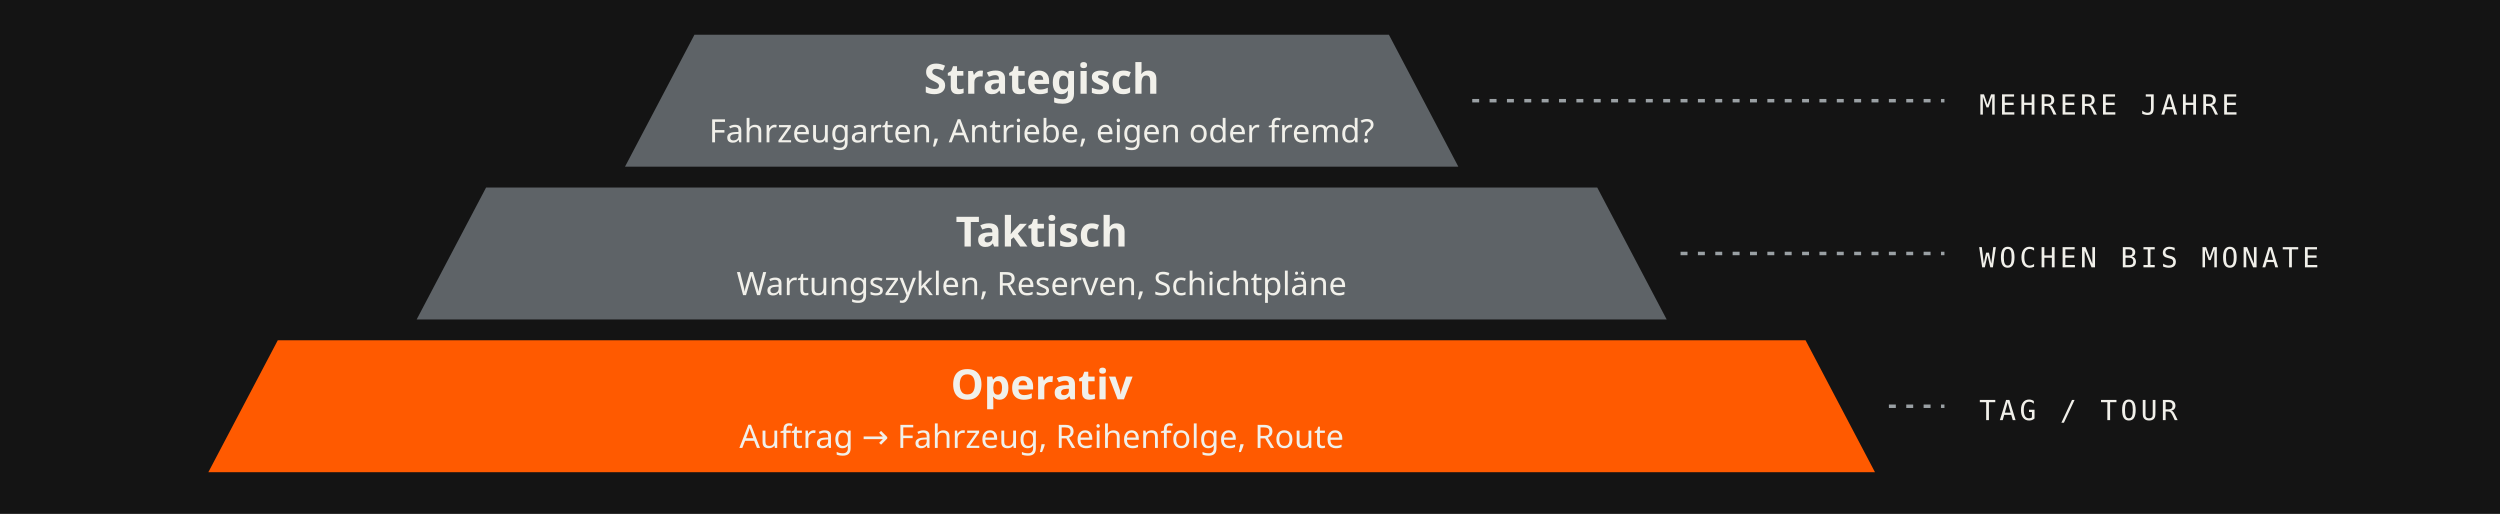
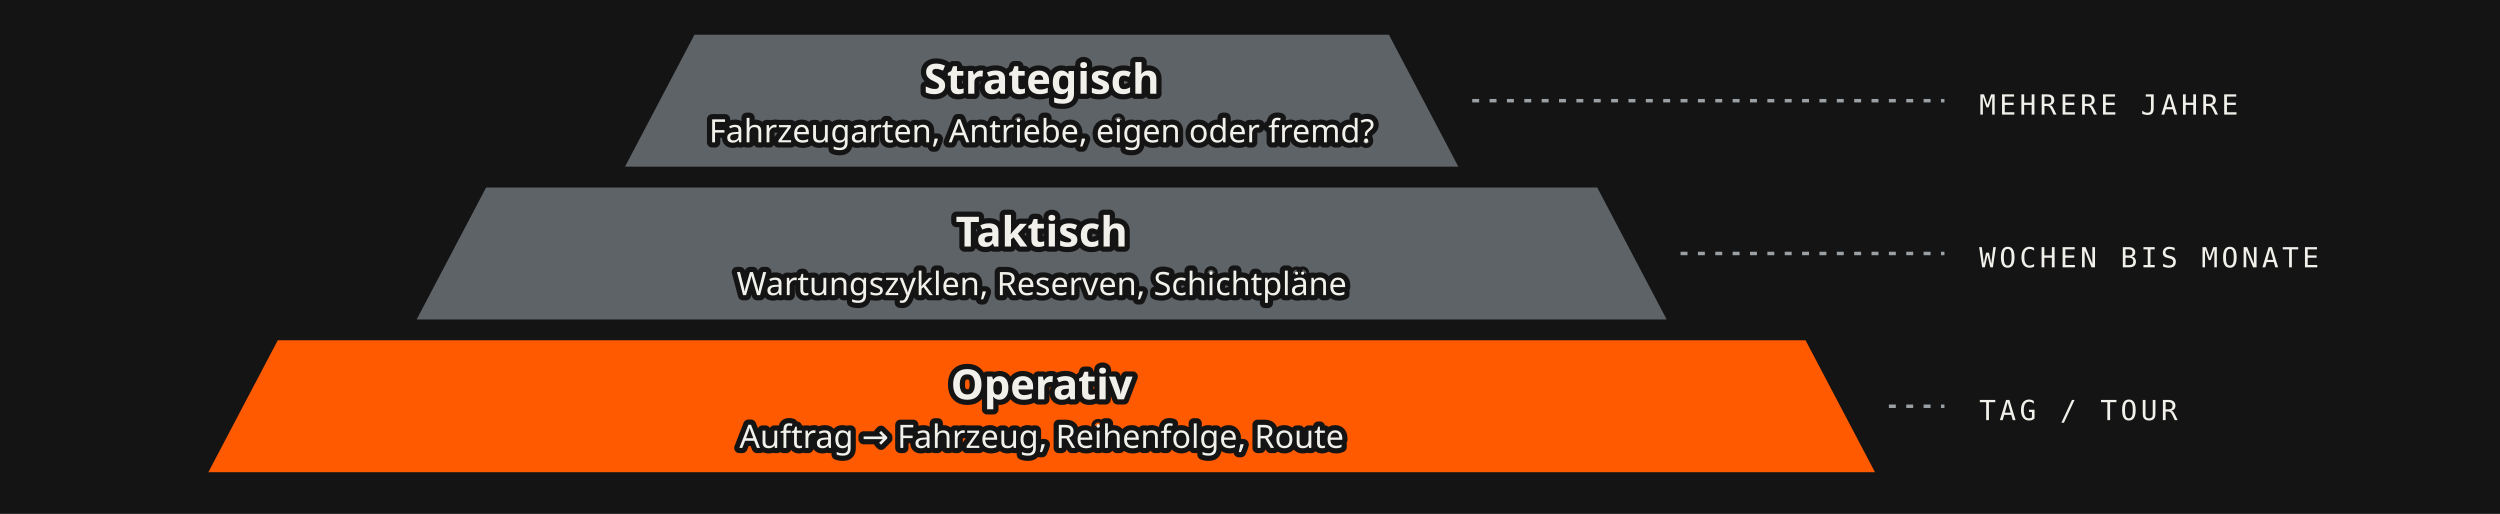
<svg xmlns="http://www.w3.org/2000/svg" viewBox="0 0 720 148" width="100%" font-family="IT, Inter Tight, sans-serif">
  <rect x="0" y="0" width="100%" height="100%" fill="#141414" />
  <defs>
    <marker id="ar" viewBox="0 0 10 10" refX="9" refY="5" markerWidth="6.5" markerHeight="6.5" orient="auto-start-reverse">
      <path d="M0,0 L10,5 L0,10 z" fill="#5E6367" />
    </marker>
    <marker id="arn" viewBox="0 0 10 10" refX="9" refY="5" markerWidth="6.5" markerHeight="6.5" orient="auto-start-reverse">
      <path d="M0,0 L10,5 L0,10 z" fill="#5E6367" />
    </marker>
    <marker id="aro" viewBox="0 0 10 10" refX="9" refY="5" markerWidth="6.5" markerHeight="6.5" orient="auto-start-reverse">
      <path d="M0,0 L10,5 L0,10 z" fill="#FF5A00" />
    </marker>
  </defs>
  <path d="M200.0,10 H400.0 L420.0,48 H180.0 Z" fill="#5E6367" />
-   <text x="300" y="27" font-size="12" fill="#F1F0EA" text-anchor="middle" font-weight="600">Strategisch</text>
-   <text x="300" y="41" font-size="9.3" fill="#F1F0EA" text-anchor="middle" font-weight="400">Fahrzeugarten, Antriebe, eigen oder fremd?</text>
  <line x1="424.0" y1="29" x2="560" y2="29" stroke="#9AA0A4" stroke-width="1" stroke-dasharray="2 3" />
-   <text x="570" y="33" font-size="8" fill="#F1F0EA" text-anchor="start" font-weight="500" font-family="JB, JetBrains Mono, monospace" letter-spacing="1">MEHRERE JAHRE</text>
  <path d="M140.0,54 H460.0 L480.0,92 H120.0 Z" fill="#5E6367" />
-   <text x="300" y="71" font-size="12" fill="#F1F0EA" text-anchor="middle" font-weight="600">Taktisch</text>
-   <text x="300" y="85" font-size="9.3" fill="#F1F0EA" text-anchor="middle" font-weight="400">Wartungszyklen, Reserven, Schichtpläne</text>
  <line x1="484.0" y1="73" x2="560" y2="73" stroke="#9AA0A4" stroke-width="1" stroke-dasharray="2 3" />
-   <text x="570" y="77" font-size="8" fill="#F1F0EA" text-anchor="start" font-weight="500" font-family="JB, JetBrains Mono, monospace" letter-spacing="1">WOCHEN BIS MONATE</text>
  <path d="M80.0,98 H520.0 L540.0,136 H60.0 Z" fill="#FF5A00" />
-   <text x="300" y="115" font-size="12" fill="#F1F0EA" text-anchor="middle" font-weight="600">Operativ</text>
-   <text x="300" y="129" font-size="9.3" fill="#F1F0EA" text-anchor="middle" font-weight="400">Auftrag → Fahrzeug, Reihenfolge, Route</text>
  <line x1="544.0" y1="117" x2="560" y2="117" stroke="#9AA0A4" stroke-width="1" stroke-dasharray="2 3" />
-   <text x="570" y="121" font-size="8" fill="#F1F0EA" text-anchor="start" font-weight="500" font-family="JB, JetBrains Mono, monospace" letter-spacing="1">TAG / TOUR</text>
+   <text stroke="#141414" stroke-width="3" stroke-linejoin="round" paint-order="stroke" x="300" y="27" font-size="12" fill="#F1F0EA" text-anchor="middle" font-weight="600">Strategisch</text>
+   <text stroke="#141414" stroke-width="3" stroke-linejoin="round" paint-order="stroke" x="300" y="41" font-size="9.3" fill="#F1F0EA" text-anchor="middle" font-weight="400">Fahrzeugarten, Antriebe, eigen oder fremd?</text>
+   <text stroke="#141414" stroke-width="3" stroke-linejoin="round" paint-order="stroke" x="570" y="33" font-size="8" fill="#F1F0EA" text-anchor="start" font-weight="500" font-family="JB, JetBrains Mono, monospace" letter-spacing="1">MEHRERE JAHRE</text>
+   <text stroke="#141414" stroke-width="3" stroke-linejoin="round" paint-order="stroke" x="300" y="71" font-size="12" fill="#F1F0EA" text-anchor="middle" font-weight="600">Taktisch</text>
+   <text stroke="#141414" stroke-width="3" stroke-linejoin="round" paint-order="stroke" x="300" y="85" font-size="9.3" fill="#F1F0EA" text-anchor="middle" font-weight="400">Wartungszyklen, Reserven, Schichtpläne</text>
+   <text stroke="#141414" stroke-width="3" stroke-linejoin="round" paint-order="stroke" x="570" y="77" font-size="8" fill="#F1F0EA" text-anchor="start" font-weight="500" font-family="JB, JetBrains Mono, monospace" letter-spacing="1">WOCHEN BIS MONATE</text>
+   <text stroke="#141414" stroke-width="3" stroke-linejoin="round" paint-order="stroke" x="300" y="115" font-size="12" fill="#F1F0EA" text-anchor="middle" font-weight="600">Operativ</text>
+   <text stroke="#141414" stroke-width="3" stroke-linejoin="round" paint-order="stroke" x="300" y="129" font-size="9.3" fill="#F1F0EA" text-anchor="middle" font-weight="400">Auftrag → Fahrzeug, Reihenfolge, Route</text>
+   <text stroke="#141414" stroke-width="3" stroke-linejoin="round" paint-order="stroke" x="570" y="121" font-size="8" fill="#F1F0EA" text-anchor="start" font-weight="500" font-family="JB, JetBrains Mono, monospace" letter-spacing="1">TAG / TOUR</text>
</svg>
